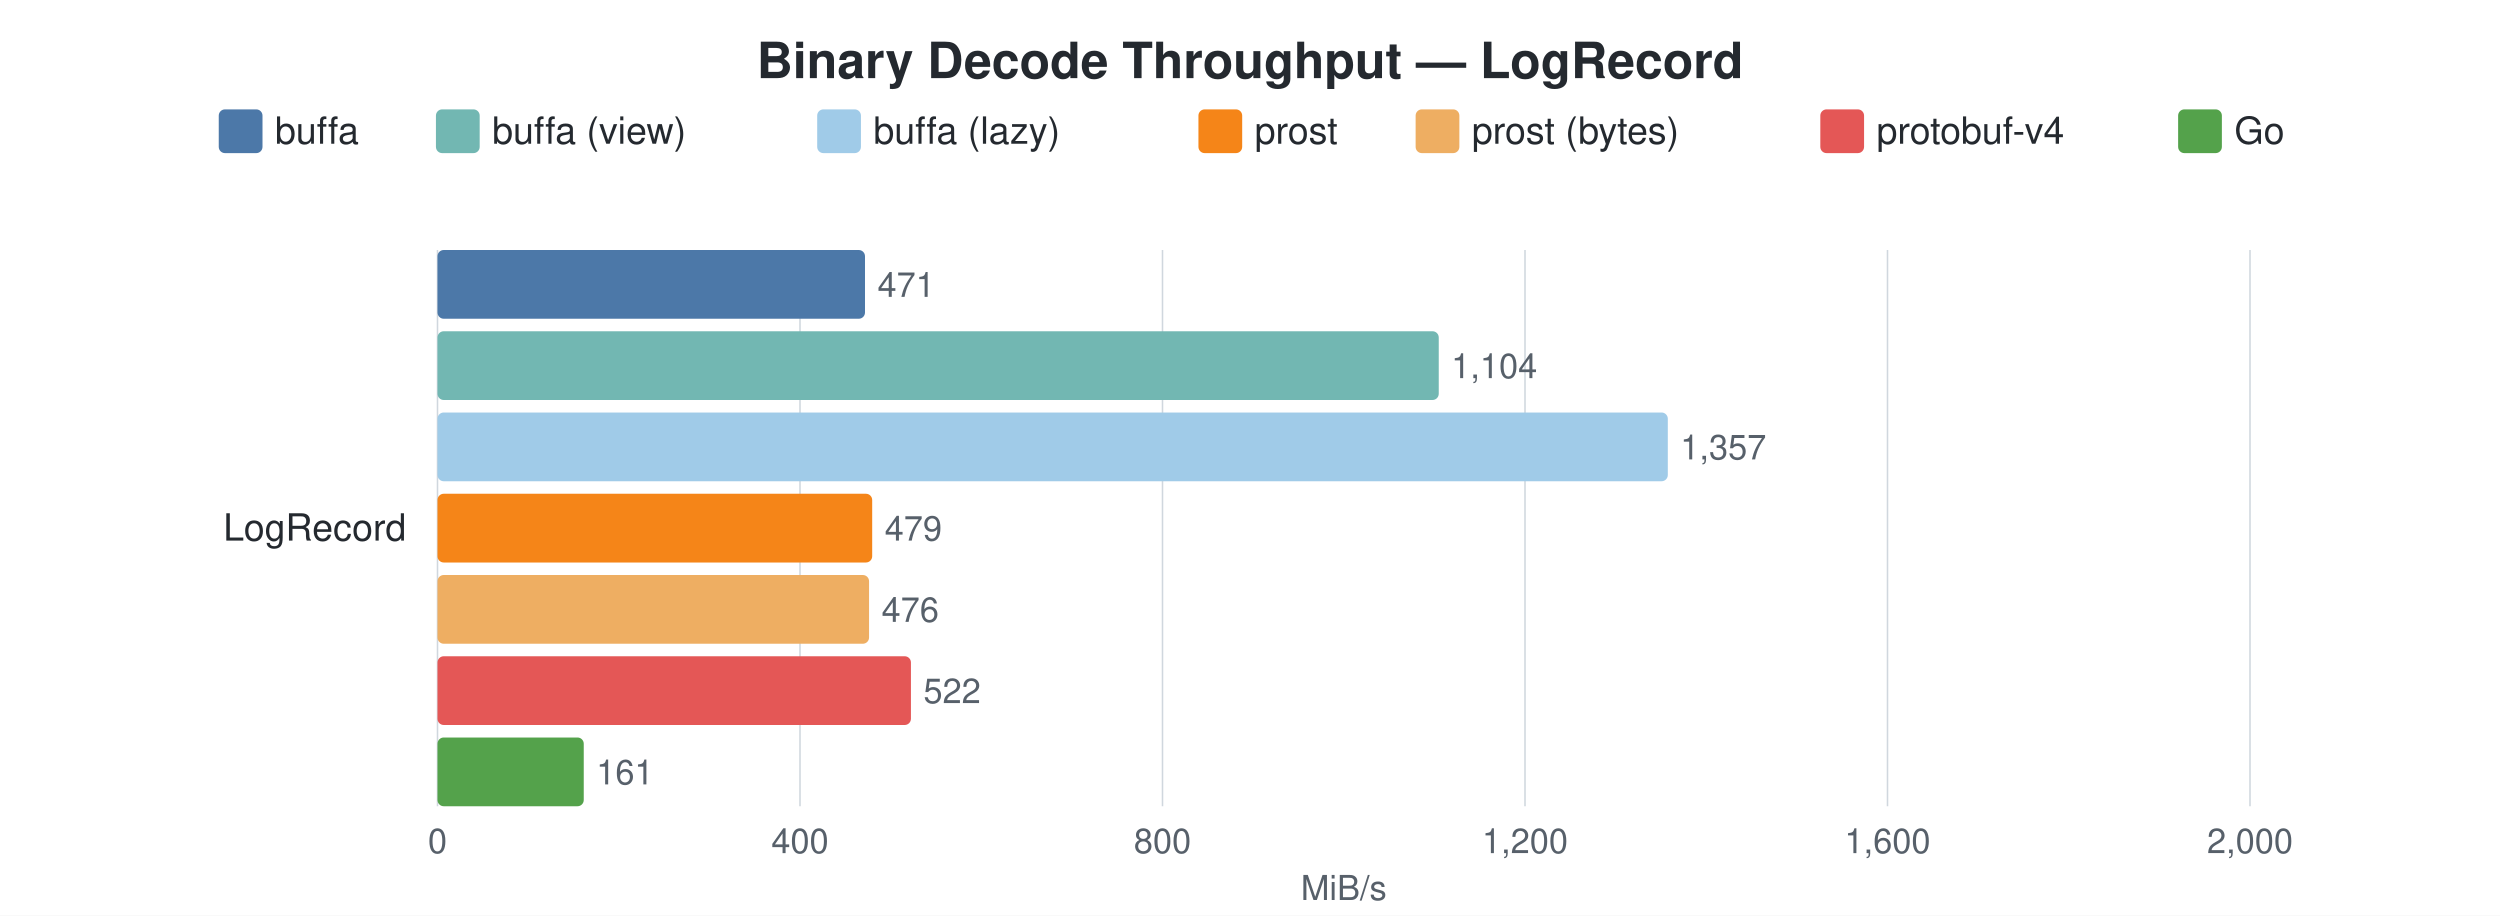
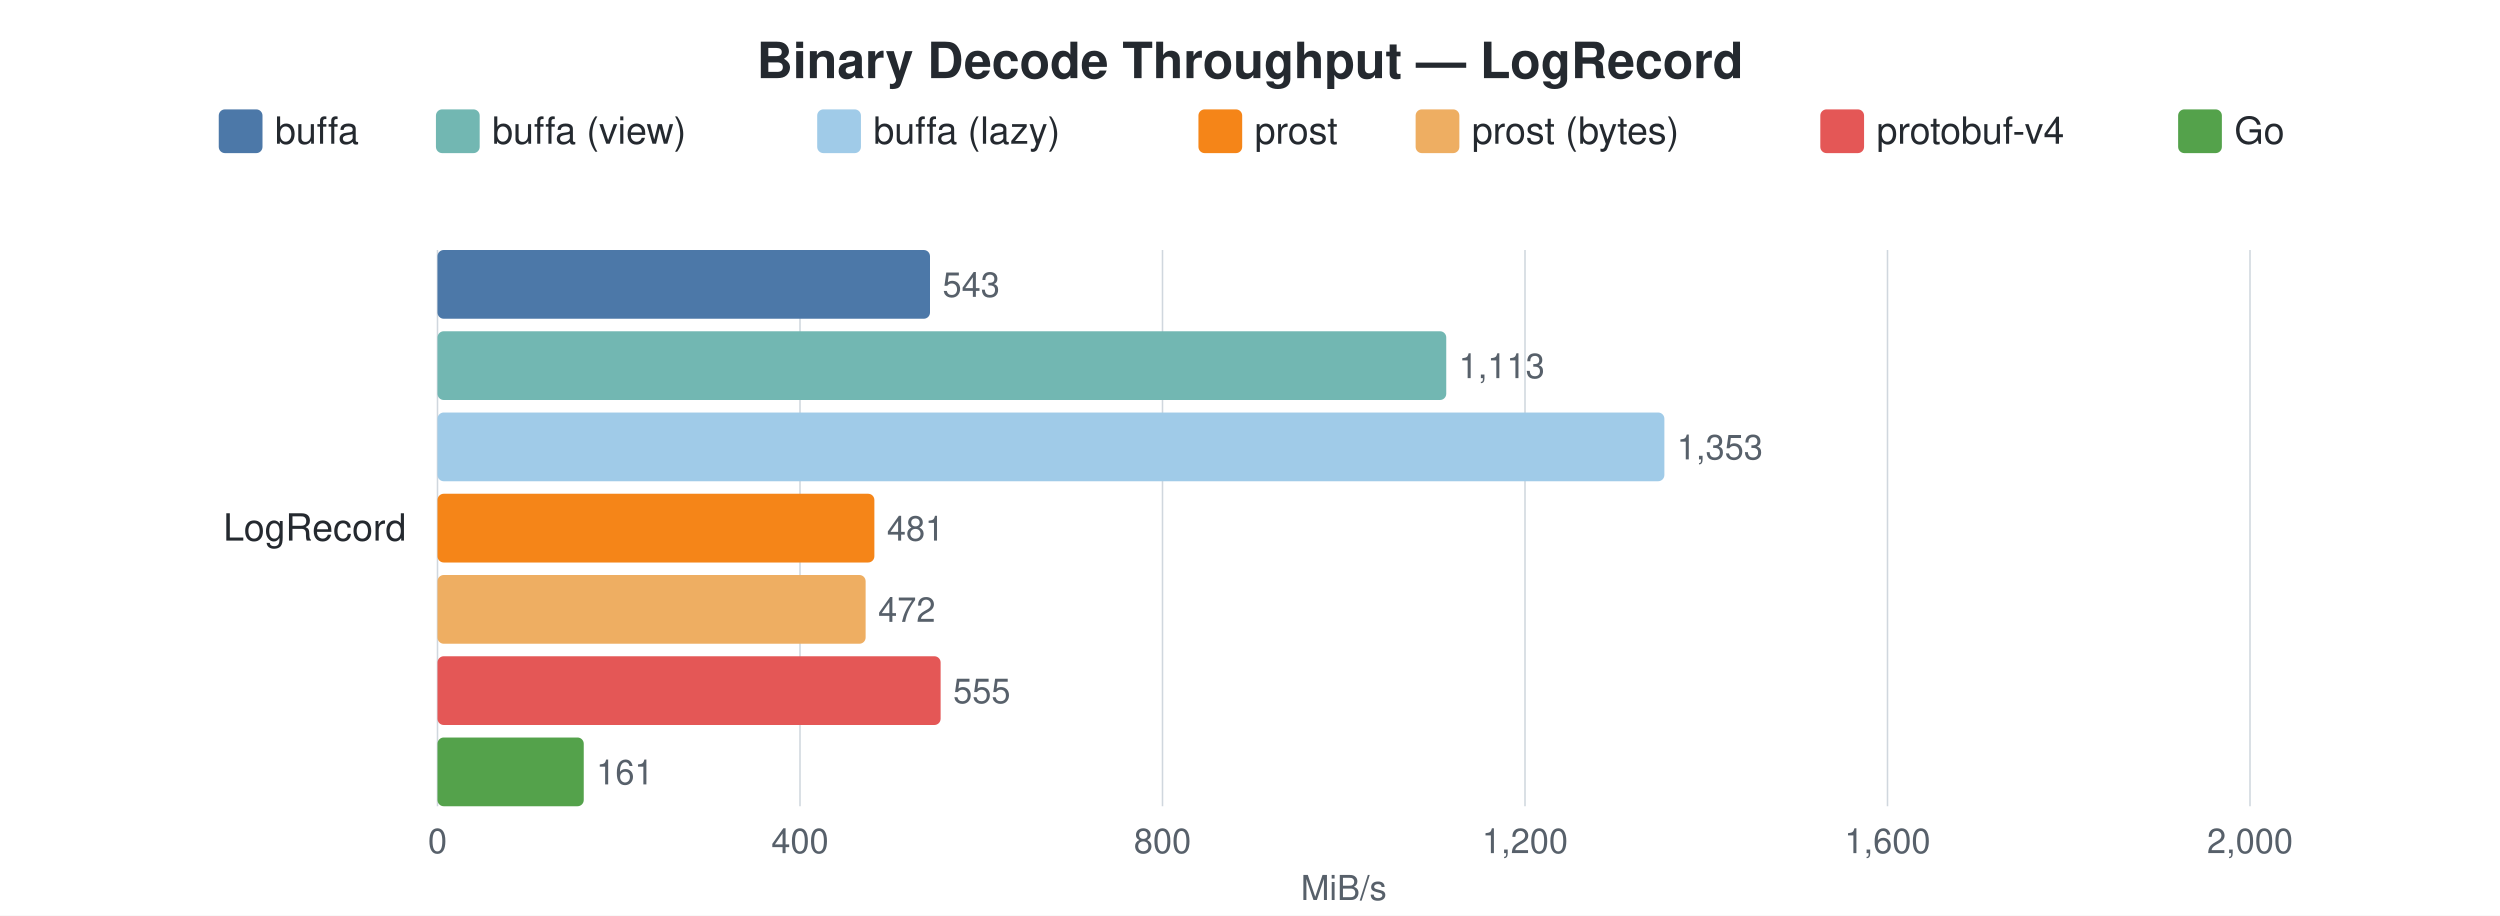
<svg xmlns="http://www.w3.org/2000/svg" width="800" height="293" viewBox="0 0 800 293">
  <style>
    text { font-family: -apple-system, BlinkMacSystemFont, "Segoe UI", Helvetica, Arial, sans-serif; }
    .title { font-size: 16px; font-weight: 600; fill: #24292f; }
    .label { font-size: 12px; fill: #24292f; }
    .value { font-size: 11px; fill: #57606a; }
    .axis-label { font-size: 11px; fill: #57606a; }
    .legend-text { font-size: 12px; fill: #24292f; }
    .grid { stroke: #d0d7de; stroke-width: 0.5; }
  </style>
  <rect width="100%" height="100%" fill="white" />
  <text x="400.0" y="25" text-anchor="middle" class="title">Binary Decode Throughput — LogRecord</text>
  <rect x="70" y="35" width="14" height="14" rx="2" fill="#4C78A8" />
  <text x="88" y="46" class="legend-text">buffa</text>
  <rect x="139.5" y="35" width="14" height="14" rx="2" fill="#72B7B2" />
  <text x="157.5" y="46" class="legend-text">buffa (view)</text>
  <rect x="261.5" y="35" width="14" height="14" rx="2" fill="#A0CBE8" />
  <text x="279.5" y="46" class="legend-text">buffa (lazy)</text>
  <rect x="383.5" y="35" width="14" height="14" rx="2" fill="#F58518" />
  <text x="401.5" y="46" class="legend-text">prost</text>
  <rect x="453" y="35" width="14" height="14" rx="2" fill="#EEAE62" />
  <text x="471" y="46" class="legend-text">prost (bytes)</text>
  <rect x="582.5" y="35" width="14" height="14" rx="2" fill="#E45756" />
  <text x="600.5" y="46" class="legend-text">protobuf-v4</text>
  <rect x="697" y="35" width="14" height="14" rx="2" fill="#54A24B" />
  <text x="715" y="46" class="legend-text">Go</text>
  <line x1="140.0" y1="80" x2="140.0" y2="258" class="grid" />
  <text x="140.0" y="273" text-anchor="middle" class="axis-label">0</text>
  <line x1="256.0" y1="80" x2="256.0" y2="258" class="grid" />
  <text x="256.0" y="273" text-anchor="middle" class="axis-label">400</text>
  <line x1="372.0" y1="80" x2="372.0" y2="258" class="grid" />
  <text x="372.0" y="273" text-anchor="middle" class="axis-label">800</text>
  <line x1="488.0" y1="80" x2="488.0" y2="258" class="grid" />
  <text x="488.0" y="273" text-anchor="middle" class="axis-label">1,200</text>
  <line x1="604.0" y1="80" x2="604.0" y2="258" class="grid" />
  <text x="604.0" y="273" text-anchor="middle" class="axis-label">1,600</text>
  <line x1="720.0" y1="80" x2="720.0" y2="258" class="grid" />
  <text x="720.0" y="273" text-anchor="middle" class="axis-label">2,000</text>
  <text x="430.0" y="288" text-anchor="middle" class="axis-label">MiB/s</text>
  <text x="130" y="173.0" text-anchor="end" class="label">LogRecord</text>
-   <rect x="140" y="80.0" width="136.8" height="22" rx="2" fill="#4C78A8" />
-   <text x="280.8" y="95.0" class="value">471</text>
-   <rect x="140" y="106.0" width="320.4" height="22" rx="2" fill="#72B7B2" />
-   <text x="464.4" y="121.0" class="value">1,104</text>
-   <rect x="140" y="132.0" width="393.7" height="22" rx="2" fill="#A0CBE8" />
-   <text x="537.7" y="147.0" class="value">1,357</text>
-   <rect x="140" y="158.0" width="139.1" height="22" rx="2" fill="#F58518" />
-   <text x="283.1" y="173.0" class="value">479</text>
-   <rect x="140" y="184.0" width="138.1" height="22" rx="2" fill="#EEAE62" />
-   <text x="282.1" y="199.0" class="value">476</text>
-   <rect x="140" y="210.0" width="151.5" height="22" rx="2" fill="#E45756" />
-   <text x="295.5" y="225.0" class="value">522</text>
+   <rect x="140" y="80.0" width="157.6" height="22" rx="2" fill="#4C78A8" />
+   <text x="301.6" y="95.0" class="value">543</text>
+   <rect x="140" y="106.0" width="322.8" height="22" rx="2" fill="#72B7B2" />
+   <text x="466.8" y="121.0" class="value">1,113</text>
+   <rect x="140" y="132.0" width="392.6" height="22" rx="2" fill="#A0CBE8" />
+   <text x="536.6" y="147.0" class="value">1,353</text>
+   <rect x="140" y="158.0" width="139.8" height="22" rx="2" fill="#F58518" />
+   <text x="283.8" y="173.0" class="value">481</text>
+   <rect x="140" y="184.0" width="137.0" height="22" rx="2" fill="#EEAE62" />
+   <text x="281.0" y="199.0" class="value">472</text>
+   <rect x="140" y="210.0" width="161.0" height="22" rx="2" fill="#E45756" />
+   <text x="305.0" y="225.0" class="value">555</text>
  <rect x="140" y="236.0" width="46.8" height="22" rx="2" fill="#54A24B" />
  <text x="190.8" y="251.0" class="value">161</text>
</svg>
